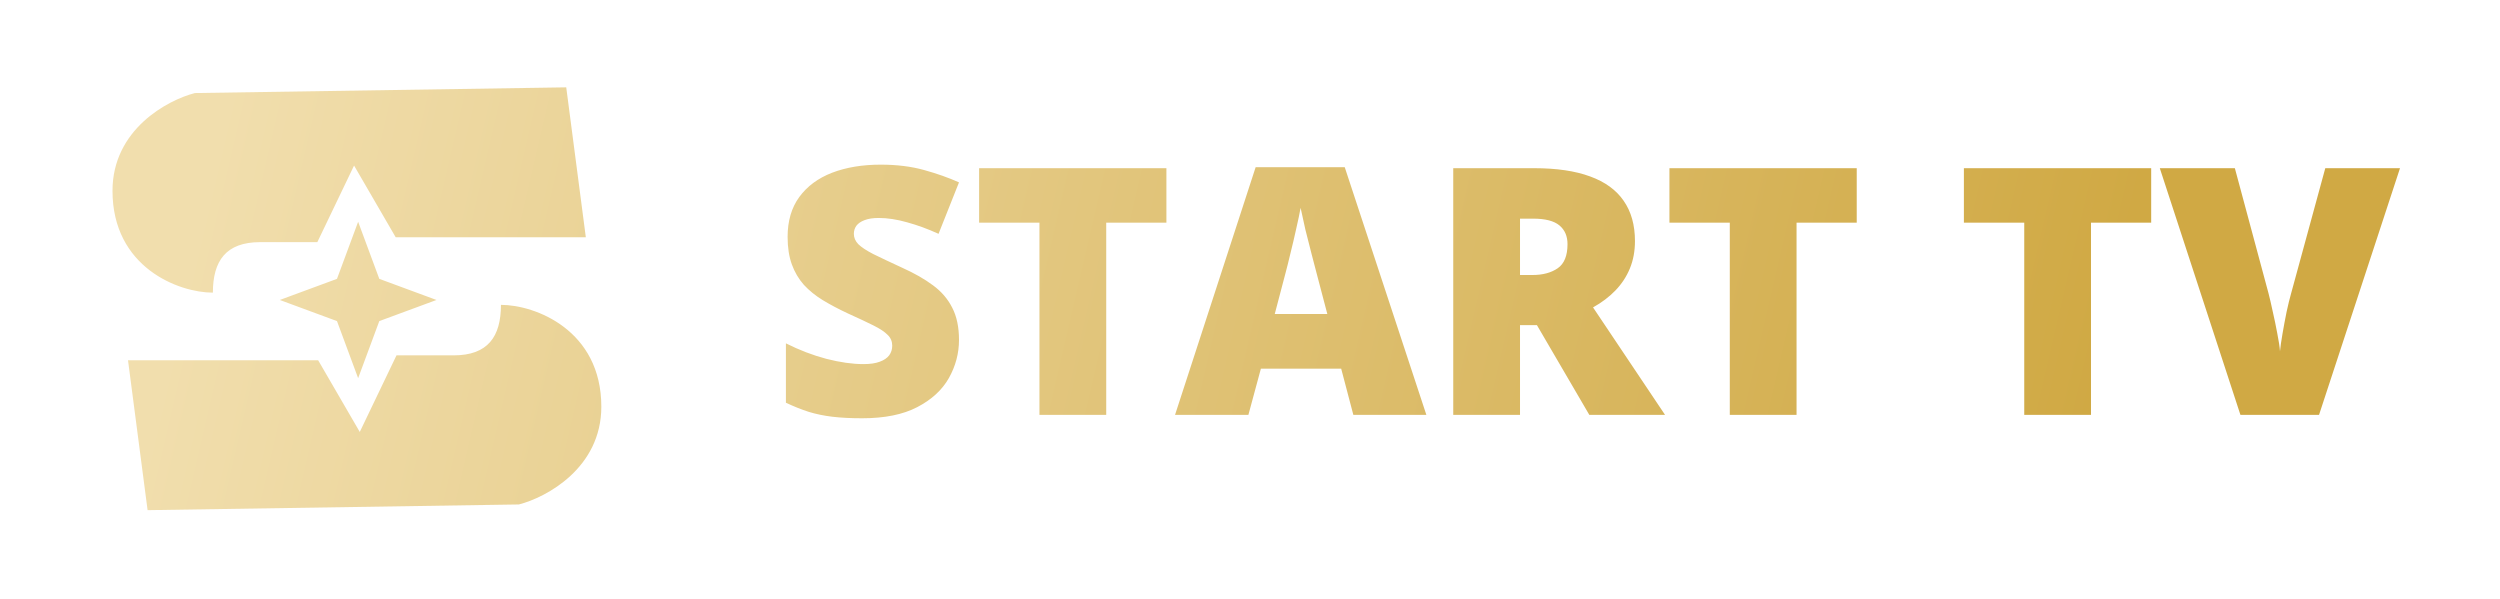
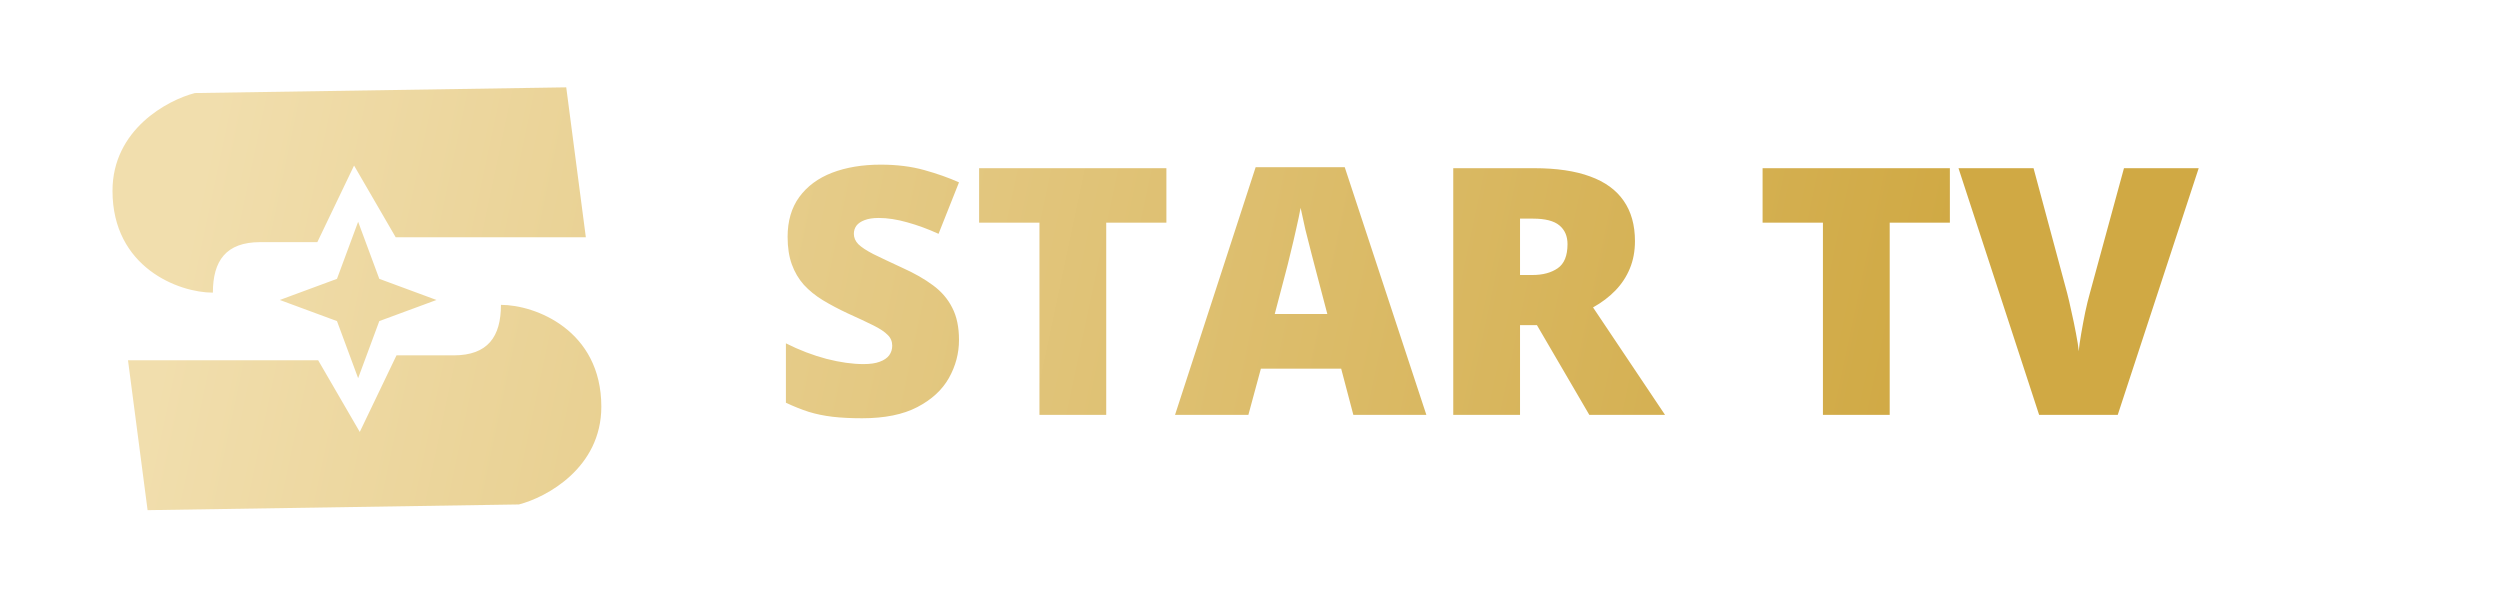
<svg xmlns="http://www.w3.org/2000/svg" width="192" height="46" viewBox="0 0 192 46" fill="none">
-   <path fill-rule="evenodd" clip-rule="evenodd" d="M44.991 18.22L43.487 6.708L14.97 7.146C12.86 7.689 8.64 9.949 8.64 14.654C8.64 20.535 13.717 22.475 16.349 22.475C16.349 20.035 17.352 18.596 19.984 18.596H24.371L27.192 12.715L30.388 18.22H44.991ZM9.831 27.668L11.335 39.18L39.852 38.742C41.962 38.2 46.182 35.939 46.182 31.234C46.182 25.353 41.105 23.413 38.473 23.413C38.473 25.853 37.47 27.292 34.838 27.292H30.451L27.63 33.174L24.434 27.668H9.831ZM27.505 17.032L29.13 21.416L33.522 23.038L29.13 24.66L27.505 29.044L25.88 24.66L21.488 23.038L25.88 21.416L27.505 17.032ZM73.651 26.11C73.651 27.138 73.391 28.114 72.872 29.038C72.353 29.954 71.544 30.697 70.445 31.267C69.354 31.837 67.943 32.123 66.213 32.123C65.347 32.123 64.585 32.084 63.928 32.006C63.279 31.928 62.673 31.803 62.11 31.63C61.548 31.449 60.964 31.215 60.358 30.93V26.369C61.388 26.887 62.426 27.285 63.473 27.561C64.521 27.829 65.468 27.963 66.316 27.963C66.827 27.963 67.242 27.902 67.563 27.781C67.891 27.66 68.134 27.496 68.29 27.289C68.445 27.073 68.523 26.827 68.523 26.55C68.523 26.222 68.406 25.945 68.173 25.721C67.948 25.488 67.584 25.246 67.082 24.995C66.58 24.745 65.918 24.433 65.096 24.062C64.395 23.734 63.759 23.397 63.188 23.051C62.625 22.706 62.141 22.313 61.734 21.872C61.336 21.423 61.029 20.9 60.812 20.304C60.596 19.708 60.488 19.004 60.488 18.192C60.488 16.973 60.786 15.954 61.383 15.133C61.989 14.304 62.829 13.682 63.902 13.267C64.984 12.852 66.23 12.645 67.641 12.645C68.878 12.645 69.99 12.783 70.977 13.06C71.972 13.336 72.864 13.652 73.651 14.006L72.08 17.958C71.267 17.587 70.466 17.293 69.679 17.077C68.891 16.852 68.16 16.74 67.485 16.74C67.043 16.74 66.68 16.796 66.394 16.909C66.117 17.012 65.91 17.155 65.771 17.336C65.641 17.518 65.576 17.725 65.576 17.958C65.576 18.252 65.689 18.515 65.914 18.749C66.148 18.982 66.533 19.237 67.069 19.513C67.615 19.781 68.355 20.131 69.289 20.563C70.215 20.978 71.003 21.427 71.652 21.911C72.301 22.386 72.794 22.96 73.132 23.634C73.478 24.3 73.651 25.125 73.651 26.11ZM103.937 31.863L103.003 28.313H96.836L95.876 31.863H90.242L96.434 12.839H103.275L109.545 31.863H103.937ZM101.938 24.114L101.12 21.004C101.034 20.667 100.908 20.187 100.744 19.565C100.579 18.935 100.415 18.287 100.25 17.621C100.095 16.948 99.974 16.395 99.887 15.963C99.809 16.395 99.697 16.93 99.549 17.57C99.411 18.2 99.264 18.827 99.108 19.449C98.961 20.071 98.831 20.589 98.719 21.004L97.901 24.114H101.938ZM122.125 13.552C120.982 13.129 119.55 12.917 117.828 12.917H111.609V31.863H116.737V24.969H118.035L122.06 31.863H127.876L122.345 23.608C123.012 23.237 123.583 22.805 124.059 22.313C124.544 21.811 124.916 21.246 125.175 20.615C125.435 19.984 125.565 19.284 125.565 18.515C125.565 17.28 125.275 16.248 124.695 15.418C124.124 14.589 123.267 13.967 122.125 13.552ZM116.737 16.792H117.75C118.676 16.792 119.347 16.965 119.762 17.31C120.177 17.656 120.385 18.135 120.385 18.749C120.385 19.639 120.134 20.256 119.632 20.602C119.13 20.948 118.485 21.12 117.698 21.12H116.737V16.792ZM137.975 31.863H132.848V17.103H128.213V12.917H142.597V17.103H137.975V31.863ZM155.462 31.863H160.589V17.103H165.211V12.917H150.827V17.103H155.462V31.863ZM178.102 31.863L184.32 12.917H178.582L175.947 22.572C175.843 22.935 175.73 23.397 175.609 23.958C175.497 24.511 175.393 25.064 175.298 25.617C175.202 26.17 175.138 26.624 175.103 26.978C175.077 26.624 175.008 26.166 174.895 25.604C174.791 25.043 174.675 24.481 174.545 23.919C174.424 23.349 174.315 22.883 174.22 22.52L171.637 12.917H165.873L172.065 31.863H178.102ZM79.83 31.863H84.958V17.103H89.58V12.917H75.196V17.103H79.83V31.863Z" fill="url(#paint0_linear_2229_3687)" />
+   <path d="M38.473 23.413C41.105 23.413 46.182 25.353 46.182 31.234C46.182 35.938 41.962 38.199 39.852 38.742L11.335 39.18L9.83 27.667H24.434L27.63 33.173L30.451 27.292H34.838C37.47 27.292 38.473 25.853 38.473 23.413ZM67.641 12.645C68.878 12.645 69.99 12.783 70.977 13.06C71.972 13.336 72.863 13.651 73.651 14.005L72.08 17.958C71.267 17.587 70.466 17.292 69.679 17.076C68.891 16.852 68.16 16.739 67.485 16.739C67.043 16.739 66.68 16.796 66.394 16.908C66.117 17.012 65.909 17.155 65.771 17.336C65.641 17.517 65.576 17.725 65.576 17.958C65.577 18.252 65.689 18.515 65.914 18.748C66.148 18.982 66.533 19.236 67.07 19.513C67.615 19.781 68.355 20.131 69.289 20.563C70.215 20.977 71.003 21.427 71.652 21.91C72.301 22.386 72.795 22.96 73.132 23.634C73.478 24.299 73.651 25.125 73.651 26.11C73.651 27.138 73.392 28.114 72.872 29.038C72.353 29.954 71.544 30.697 70.445 31.267C69.354 31.837 67.943 32.122 66.212 32.122C65.347 32.122 64.586 32.084 63.928 32.006C63.279 31.928 62.673 31.803 62.111 31.63C61.548 31.449 60.964 31.215 60.358 30.93V26.368C61.388 26.887 62.426 27.284 63.473 27.561C64.52 27.829 65.469 27.962 66.317 27.962C66.827 27.962 67.243 27.902 67.563 27.782C67.892 27.66 68.134 27.496 68.289 27.288C68.445 27.072 68.523 26.826 68.523 26.55C68.523 26.222 68.407 25.945 68.173 25.721C67.948 25.488 67.584 25.245 67.082 24.994C66.58 24.744 65.918 24.433 65.096 24.062C64.395 23.733 63.759 23.397 63.188 23.051C62.625 22.706 62.141 22.312 61.734 21.871C61.336 21.422 61.028 20.9 60.812 20.304C60.596 19.708 60.488 19.004 60.488 18.192C60.488 16.974 60.786 15.954 61.383 15.133C61.989 14.304 62.829 13.681 63.902 13.267C64.984 12.852 66.23 12.645 67.641 12.645ZM89.579 17.103H84.958V31.863H79.83V17.103H75.196V12.917H89.579V17.103ZM109.545 31.863H103.937L103.002 28.313H96.836L95.875 31.863H90.242L96.434 12.839H103.275L109.545 31.863ZM117.827 12.917C119.55 12.917 120.982 13.129 122.124 13.552C123.267 13.967 124.123 14.589 124.695 15.418C125.274 16.247 125.565 17.28 125.565 18.515C125.565 19.284 125.435 19.984 125.175 20.614C124.916 21.245 124.544 21.812 124.059 22.313C123.583 22.805 123.011 23.237 122.345 23.609L127.875 31.863H122.06L118.036 24.969H116.738V31.863H111.61V12.917H117.827ZM149.75 17.103H145.129V31.863H140.001V17.103H135.367V12.917H149.75V17.103ZM158.76 22.52C158.855 22.883 158.963 23.349 159.084 23.919C159.214 24.481 159.331 25.042 159.435 25.604C159.547 26.165 159.617 26.624 159.643 26.978C159.678 26.624 159.742 26.169 159.837 25.616C159.932 25.064 160.036 24.511 160.149 23.958C160.27 23.397 160.383 22.934 160.487 22.572L163.121 12.917H168.86L162.642 31.863H156.605L150.412 12.917H156.176L158.76 22.52ZM29.13 21.415L33.522 23.038L29.13 24.66L27.505 29.044L25.88 24.66L21.489 23.038L25.88 21.415L27.505 17.032L29.13 21.415ZM99.887 15.962C99.809 16.394 99.696 16.93 99.549 17.57C99.411 18.2 99.263 18.827 99.108 19.448C98.961 20.07 98.832 20.589 98.719 21.003L97.901 24.113H101.938L101.12 21.003C101.034 20.666 100.908 20.186 100.744 19.565C100.579 18.934 100.415 18.286 100.25 17.621C100.095 16.948 99.974 16.394 99.887 15.962ZM44.992 18.22H30.388L27.192 12.714L24.371 18.596H19.984C17.352 18.596 16.349 20.035 16.349 22.475C13.717 22.475 8.64 20.535 8.64 14.655C8.64 9.95 12.86 7.688 14.97 7.146L43.487 6.708L44.992 18.22ZM116.738 21.12H117.698C118.485 21.12 119.13 20.947 119.632 20.602C120.134 20.256 120.385 19.638 120.385 18.748C120.385 18.135 120.177 17.655 119.762 17.31C119.347 16.964 118.675 16.791 117.749 16.791H116.738V21.12Z" fill="url(#paint0_linear_3067_2236)" />
  <defs>
-     <linearGradient id="paint0_linear_2229_3687" x1="17.561" y1="6.708" x2="158.776" y2="39.468" gradientUnits="userSpaceOnUse">
+     <linearGradient id="paint0_linear_3067_2236" x1="16.776" y1="6.708" x2="146.68" y2="34.192" gradientUnits="userSpaceOnUse">
      <stop stop-color="#F1DEAD" />
      <stop offset="1" stop-color="#D0A944" />
    </linearGradient>
  </defs>
</svg>
